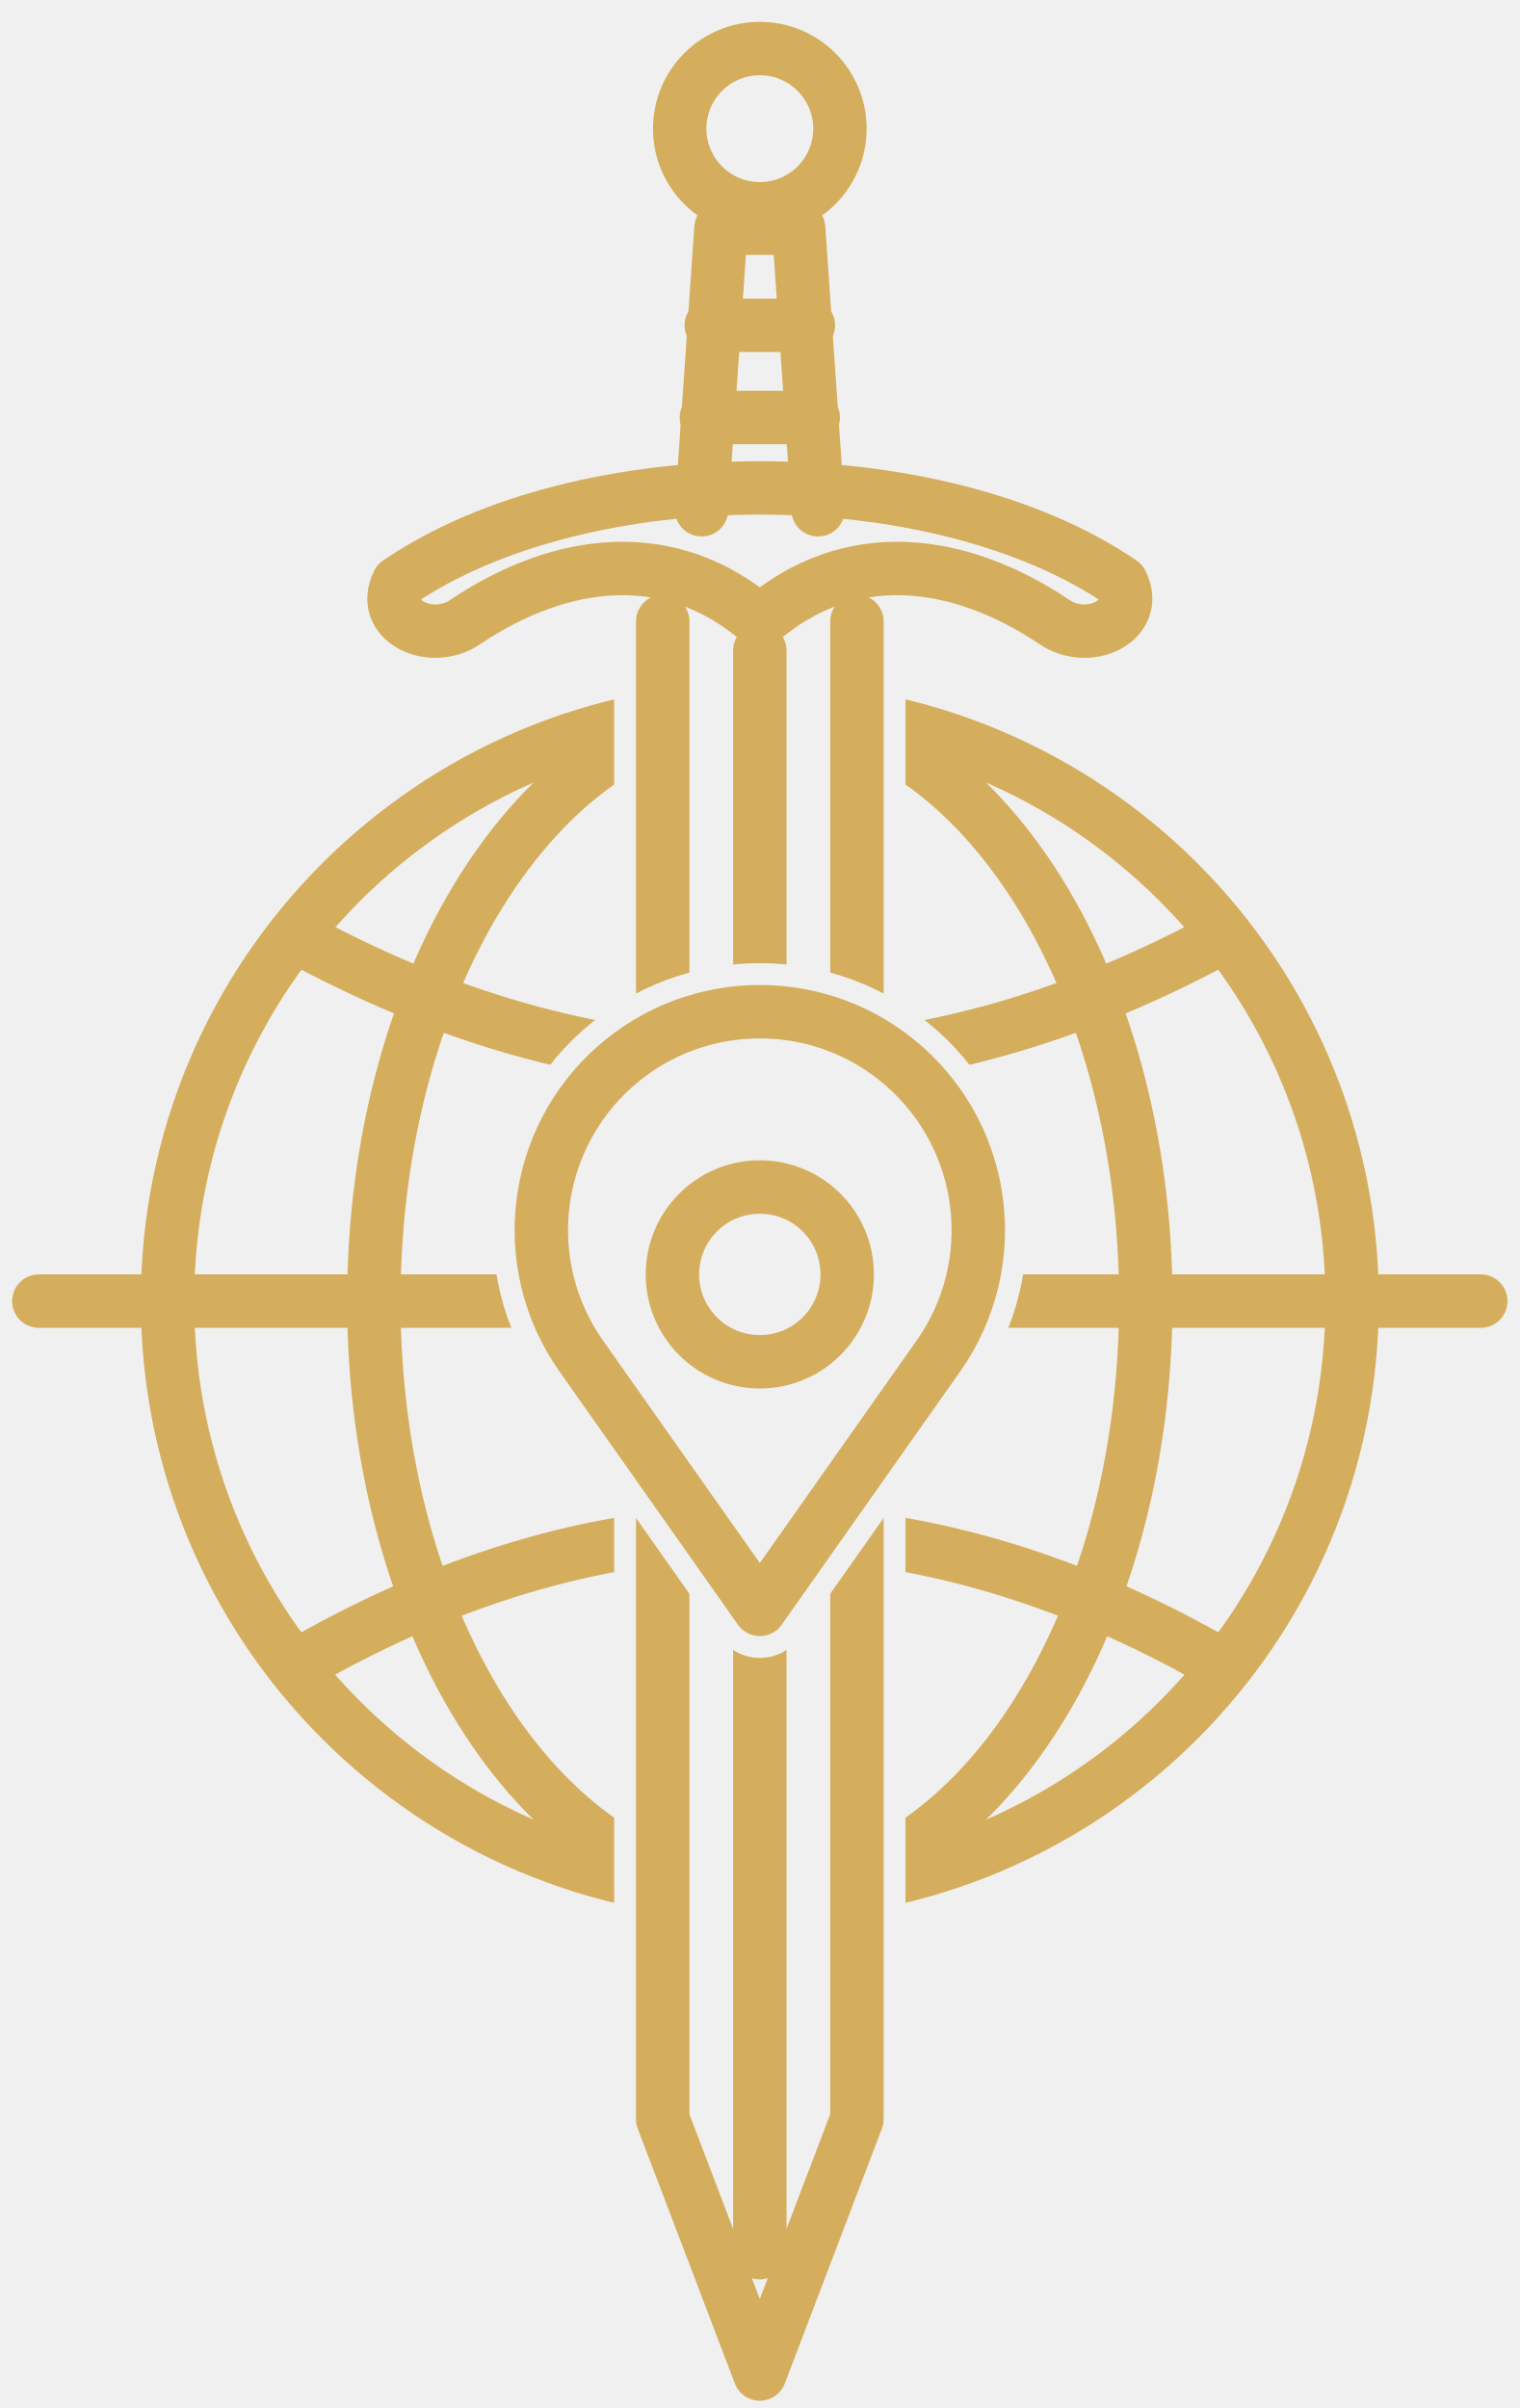
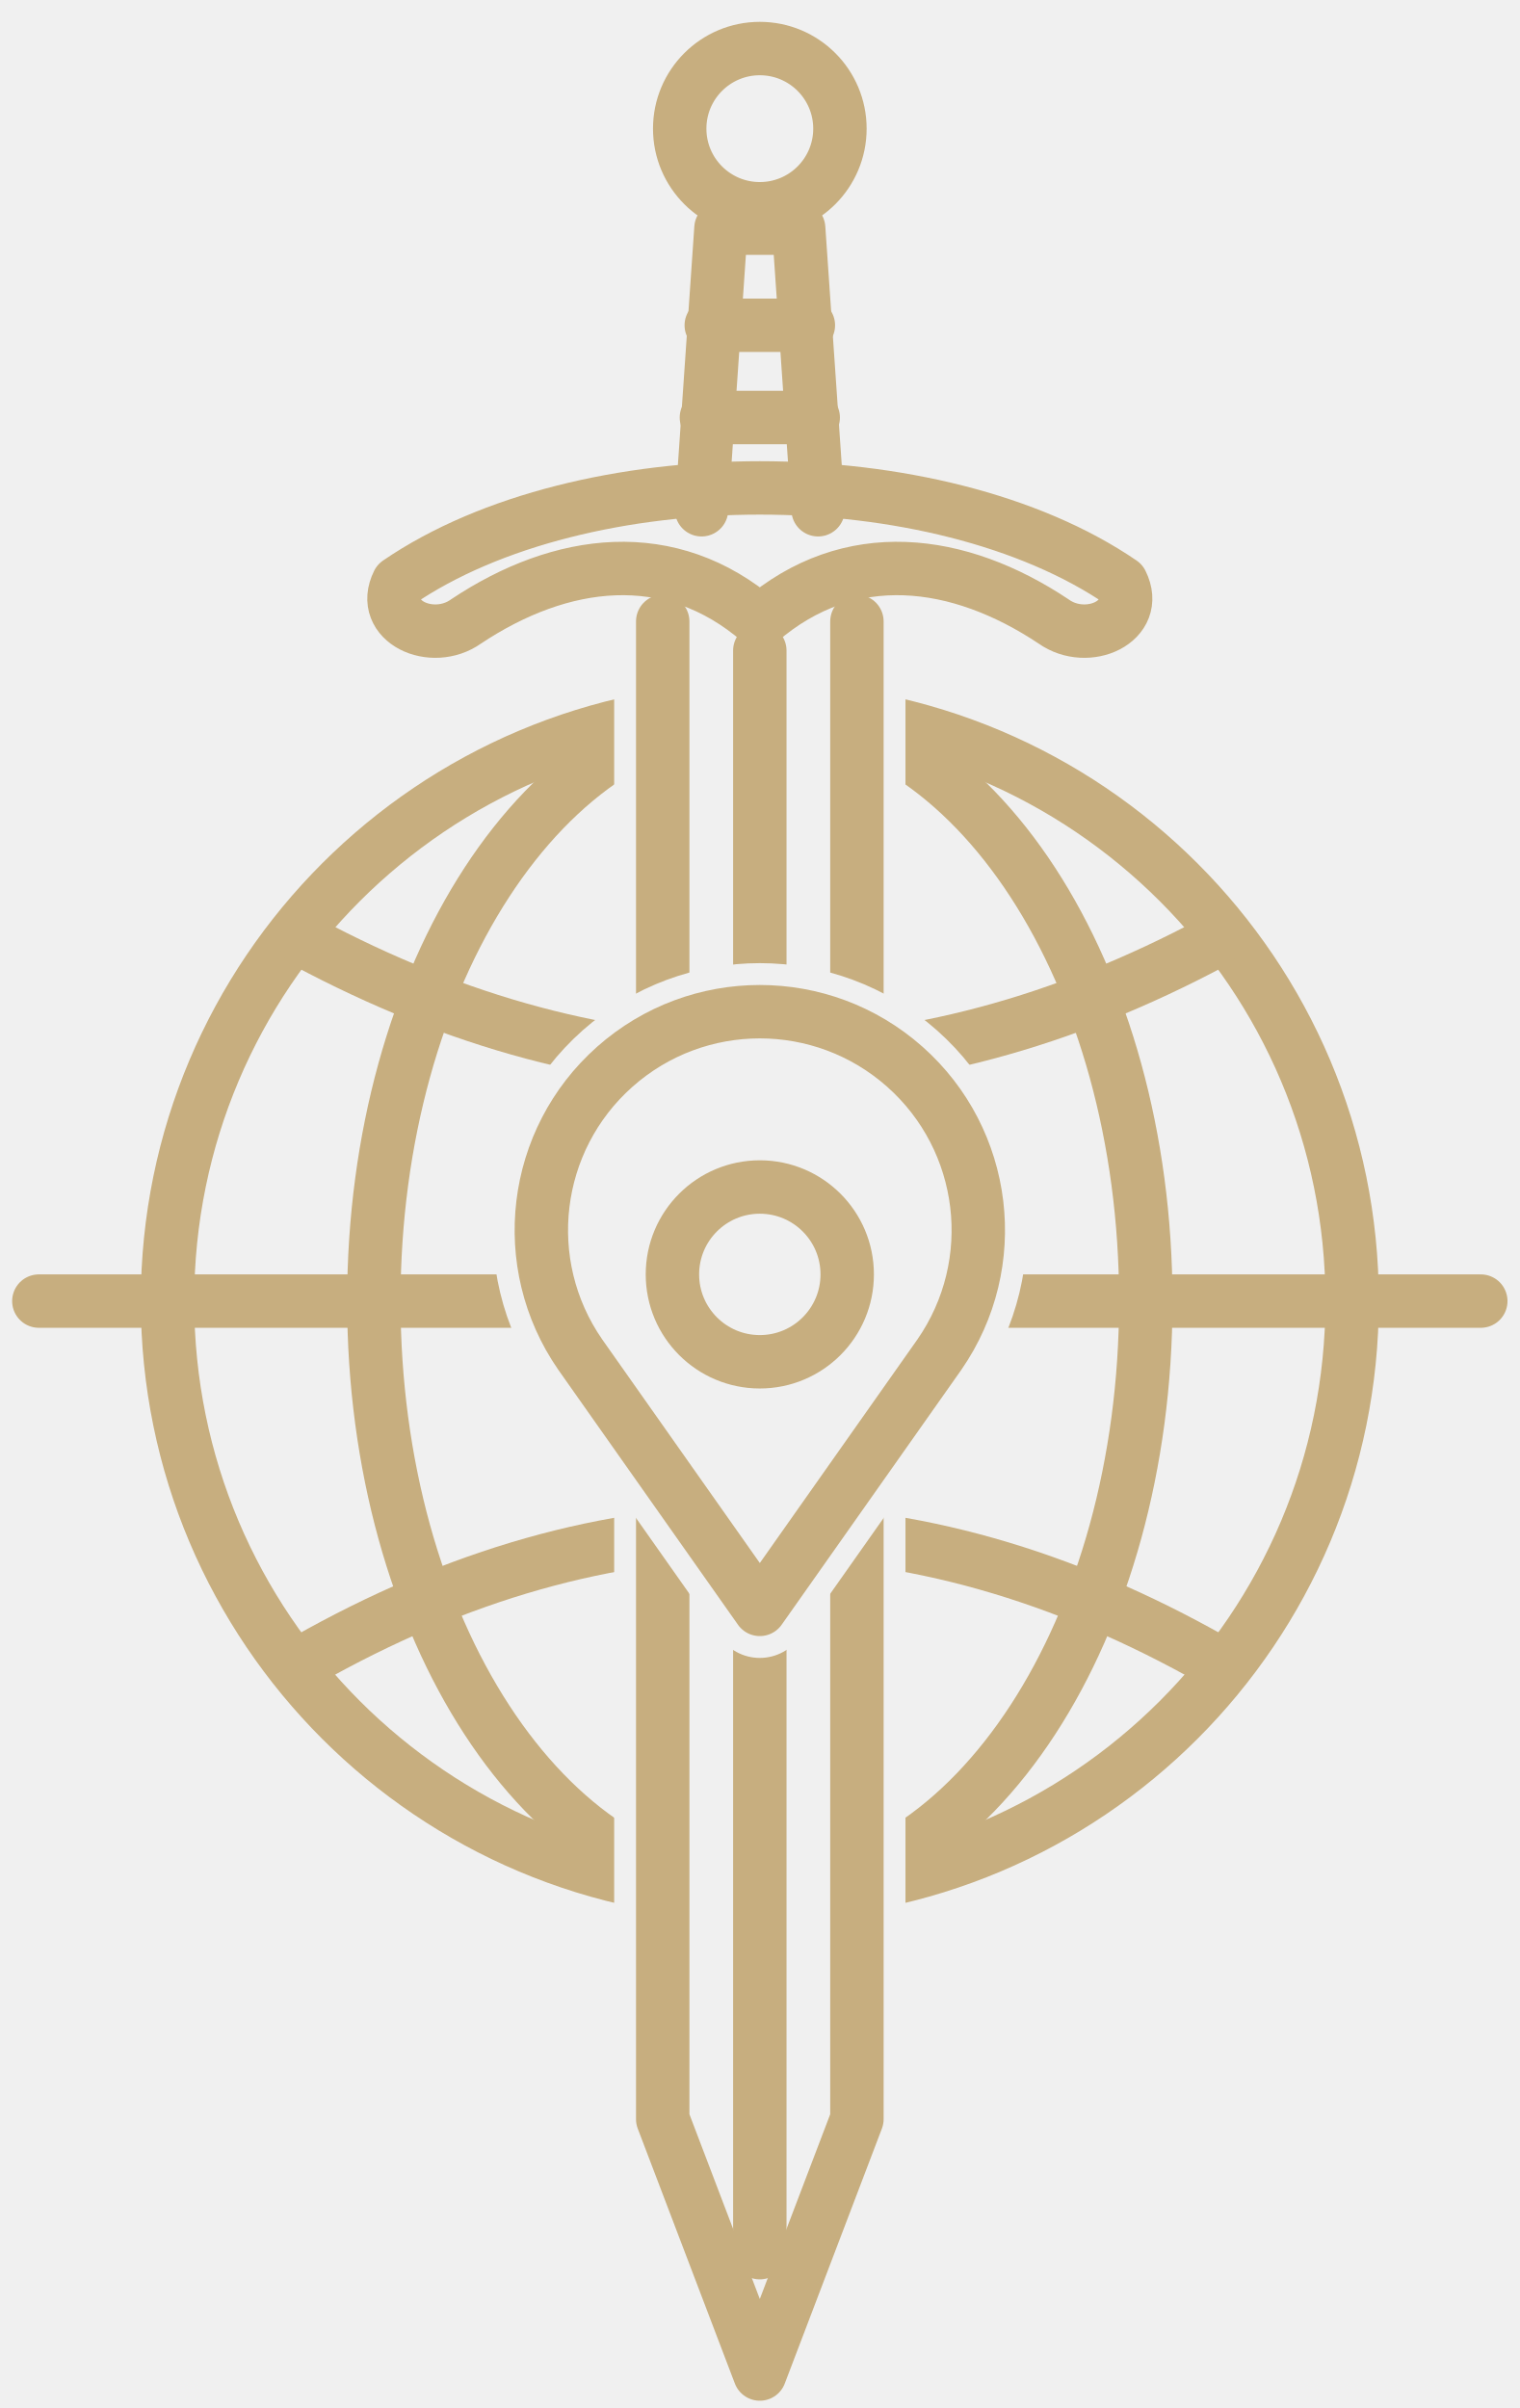
- <svg xmlns="http://www.w3.org/2000/svg" viewBox="314 112 626 992" fill="none" stroke="#D4AE5C" stroke-width="22" stroke-linecap="round" stroke-linejoin="round">
+ <svg xmlns="http://www.w3.org/2000/svg" viewBox="314 112 626 992" fill="none" stroke="#C7AE7F" stroke-width="22" stroke-linecap="round" stroke-linejoin="round">
  <defs>
    <mask id="globe" maskUnits="userSpaceOnUse" x="314" y="112" width="626" height="992">
      <rect x="314" y="112" width="626" height="992" fill="#fff" stroke="none" />
      <path d="M587 340V985L627 1090L667 985V340Z" fill="#000" stroke="#000" stroke-width="40" />
      <path d="M627 775L553 670A90 90 0 1 1 701 670Z" fill="#000" stroke="#000" stroke-width="40" />
    </mask>
    <mask id="blade" maskUnits="userSpaceOnUse" x="314" y="112" width="626" height="992">
      <rect x="314" y="112" width="626" height="992" fill="#fff" stroke="none" />
      <path d="M627 775L553 670A90 90 0 1 1 701 670Z" fill="#000" stroke="#000" stroke-width="40" />
    </mask>
  </defs>
  <g mask="url(#globe)">
    <circle cx="627" cy="648" r="244" />
    <ellipse cx="627" cy="648" rx="159" ry="244" />
    <path d="M330 648H924" />
    <path d="M440 500Q627 600 814 500" />
    <path d="M440 796Q627 690 814 796" />
  </g>
  <g mask="url(#blade)">
    <path d="M587 368V985L627 1090L667 985V368" />
    <path d="M627 380V1040" />
  </g>
  <path d="M627 775L553 670A90 90 0 1 1 701 670Z" />
  <circle cx="627" cy="637" r="36" />
  <path d="M478 352C470 368 492 378 506 368C545 342 590 336 627 368C664 336 709 342 748 368C762 378 784 368 776 352C700 300 554 300 478 352Z" />
  <path d="M603 322L611 206H643L651 322" />
  <path d="M607 246H647M605 284H649" />
  <circle cx="627" cy="165" r="33" />
</svg>
